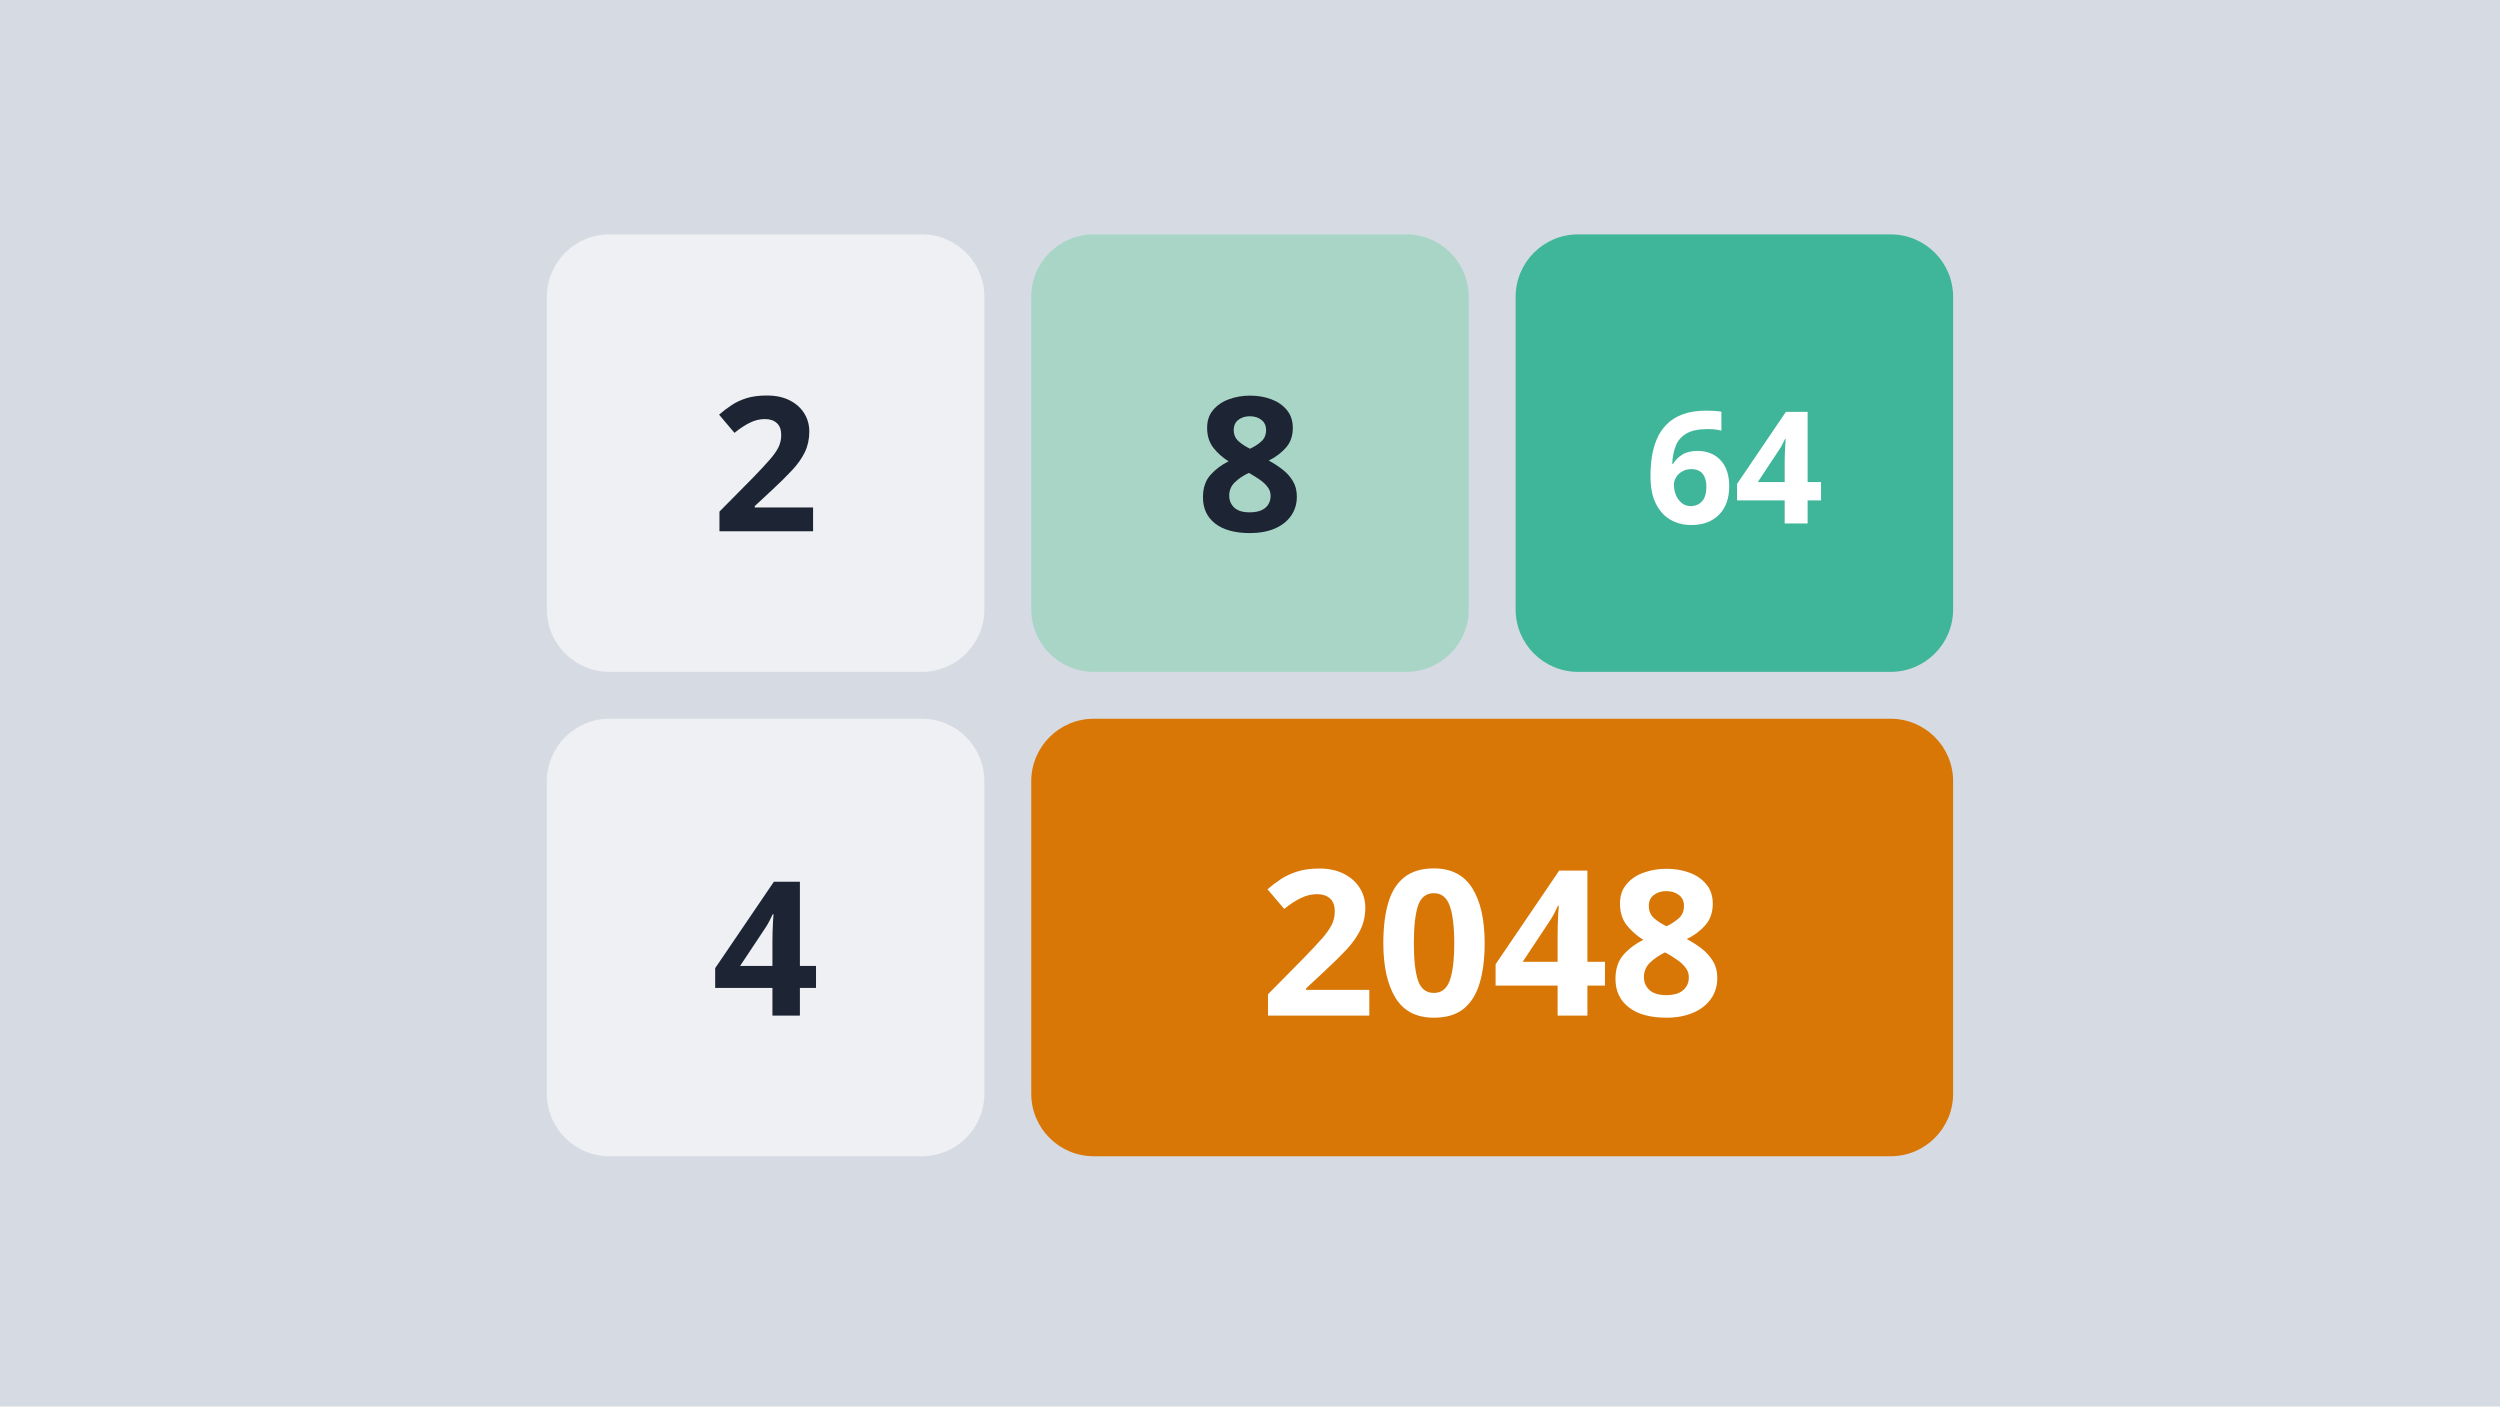
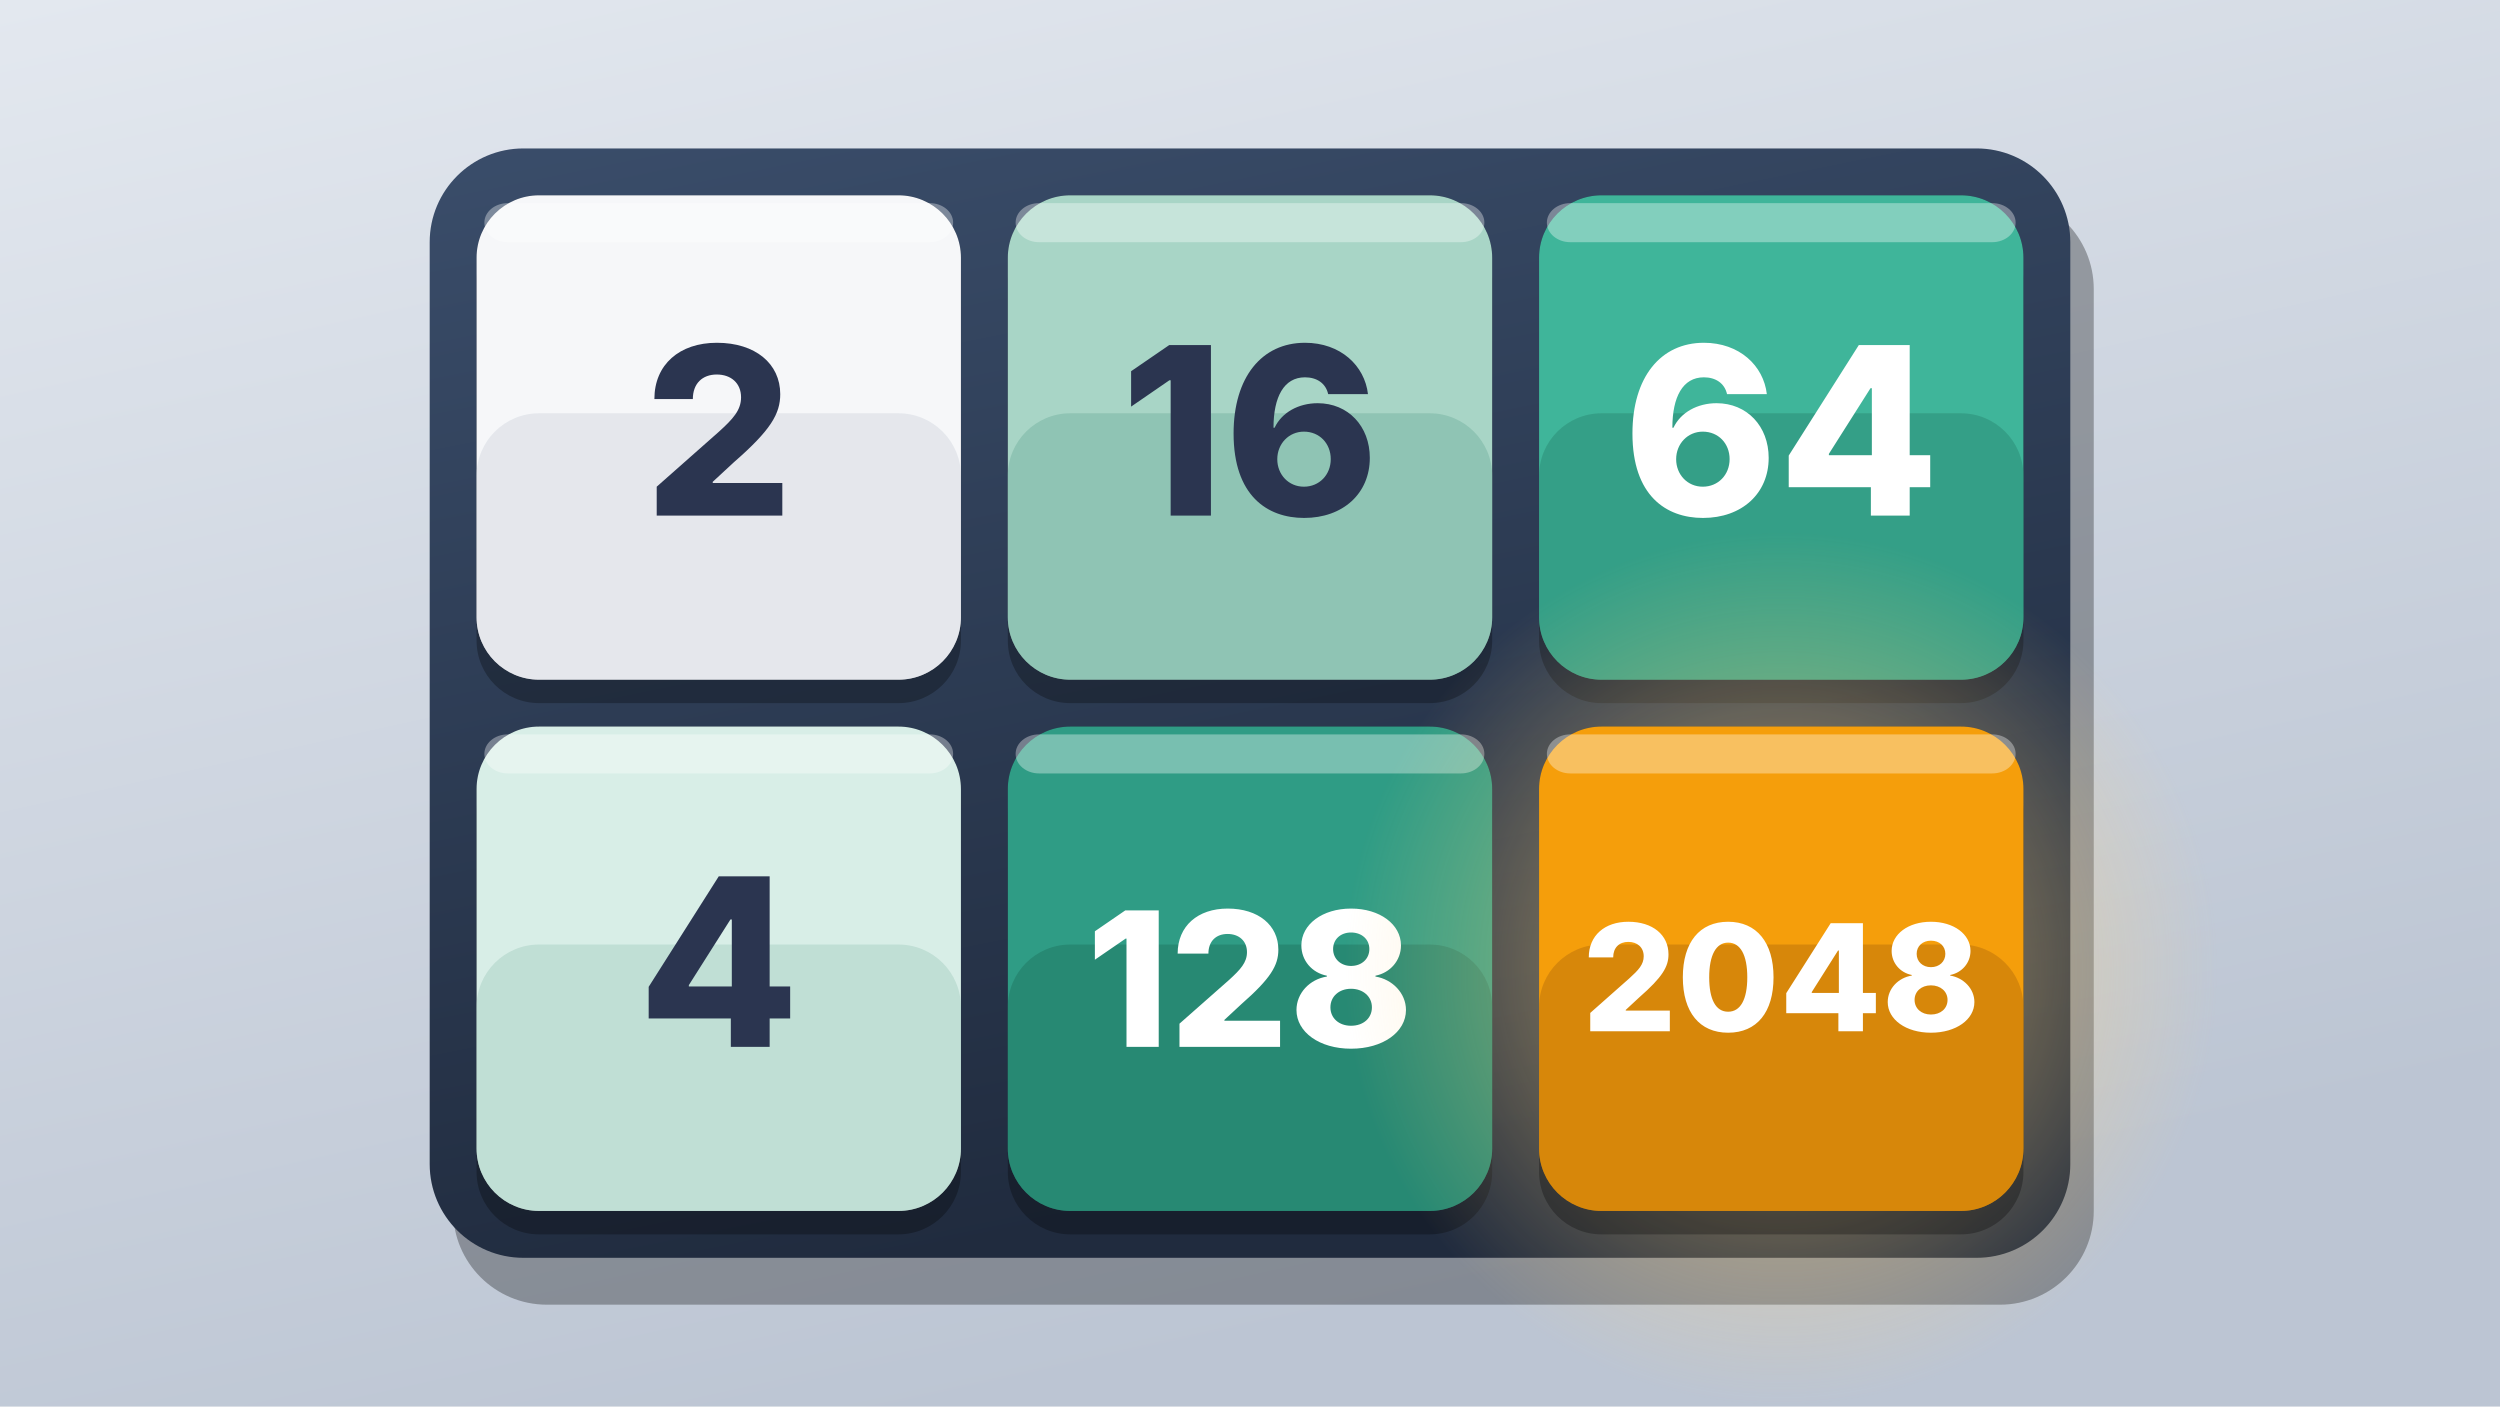
<svg xmlns="http://www.w3.org/2000/svg" width="320" height="180" viewBox="0 0 320 180">
-   <rect width="320" height="180" fill="#d6dbe3" />
-   <g font-family="system-ui,sans-serif" font-weight="800" text-anchor="middle">
-     <rect x="70" y="30" width="56" height="56" rx="8" fill="#eef0f3" />
-     <text x="98" y="68" font-size="24" fill="#1d2433">2</text>
-     <rect x="132" y="30" width="56" height="56" rx="8" fill="#a8d5c6" />
-     <text x="160" y="68" font-size="24" fill="#1d2433">8</text>
-     <rect x="194" y="30" width="56" height="56" rx="8" fill="#3fb59a" />
-     <text x="222" y="67" font-size="20" fill="#fff">64</text>
-     <rect x="70" y="92" width="56" height="56" rx="8" fill="#eef0f3" />
-     <text x="98" y="130" font-size="24" fill="#1d2433">4</text>
-     <rect x="132" y="92" width="118" height="56" rx="8" fill="#d97706" />
-     <text x="191" y="130" font-size="26" fill="#fff">2048</text>
-   </g>
+   <rect width="320" height="180" fill="#bcc5d3" />
+   <defs>
+     <linearGradient id="t2048-bg" x1="0" y1="0" x2="0.4" y2="1">
+       <stop offset="0" stop-color="#e3e8ef" />
+       <stop offset="1" stop-color="#bcc5d3" />
+     </linearGradient>
+     <linearGradient id="t2048-tray" x1="0" y1="0" x2="0.3" y2="1">
+       <stop offset="0" stop-color="#3a4d6a" />
+       <stop offset="1" stop-color="#202b3e" />
+     </linearGradient>
+     <radialGradient id="t2048-glow" cx="0.5" cy="0.5" r="0.5" fx="0.5" fy="0.5">
+       <stop offset="0" stop-color="#ffd27a" stop-opacity="0.7" />
+       <stop offset="1" stop-color="#ffd27a" stop-opacity="0" />
+     </radialGradient>
+   </defs>
+   <rect x="0" y="0" width="320" height="180" fill="url(#t2048-bg)" />
+   <rect x="58" y="25" width="210" height="142" rx="12" fill="rgba(0,0,0,0.3)" />
+   <rect x="55" y="19" width="210" height="142" rx="12" fill="url(#t2048-tray)" />
+   <rect x="61" y="25" width="62" height="62" rx="8" fill="rgba(0,0,0,0.28)" />
+   <rect x="129" y="25" width="62" height="62" rx="8" fill="rgba(0,0,0,0.28)" />
+   <rect x="197" y="25" width="62" height="62" rx="8" fill="rgba(0,0,0,0.28)" />
+   <rect x="61" y="93" width="62" height="62" rx="8" fill="rgba(0,0,0,0.28)" />
+   <rect x="129" y="93" width="62" height="62" rx="8" fill="rgba(0,0,0,0.28)" />
+   <rect x="197" y="93" width="62" height="62" rx="8" fill="rgba(0,0,0,0.28)" />
+   <rect x="61" y="25" width="62" height="62" rx="8" fill="rgba(0,0,0,0.28)" transform="translate(0 3)" />
+   <rect x="61" y="25" width="62" height="62" rx="8" fill="#f6f7f9" />
+   <rect x="61" y="52.9" width="62" height="34.1" rx="8" fill="#d3d8e0" opacity="0.5" />
+   <rect x="62" y="26" width="60" height="5" rx="3" fill="#fff" fill-opacity="0.35" />
+   <text x="92" y="66" font-size="30" font-weight="800" text-anchor="middle" fill="#2b3550" font-family="system-ui,-apple-system,sans-serif">2</text>
+   <rect x="129" y="25" width="62" height="62" rx="8" fill="rgba(0,0,0,0.28)" transform="translate(0 3)" />
+   <rect x="129" y="25" width="62" height="62" rx="8" fill="#a8d5c6" />
+   <rect x="129" y="52.9" width="62" height="34.1" rx="8" fill="#76b3a1" opacity="0.5" />
+   <rect x="130" y="26" width="60" height="5" rx="3" fill="#fff" fill-opacity="0.35" />
+   <text x="160" y="66" font-size="30" font-weight="800" text-anchor="middle" fill="#2b3550" font-family="system-ui,-apple-system,sans-serif">16</text>
+   <rect x="197" y="25" width="62" height="62" rx="8" fill="rgba(0,0,0,0.28)" transform="translate(0 3)" />
+   <rect x="197" y="25" width="62" height="62" rx="8" fill="#3fb59a" />
+   <rect x="197" y="52.9" width="62" height="34.1" rx="8" fill="#2a8a73" opacity="0.5" />
+   <rect x="198" y="26" width="60" height="5" rx="3" fill="#fff" fill-opacity="0.35" />
+   <text x="228" y="66" font-size="30" font-weight="800" text-anchor="middle" fill="#fff" font-family="system-ui,-apple-system,sans-serif">64</text>
+   <rect x="61" y="93" width="62" height="62" rx="8" fill="rgba(0,0,0,0.28)" transform="translate(0 3)" />
+   <rect x="61" y="93" width="62" height="62" rx="8" fill="#d8eee7" />
+   <rect x="61" y="120.9" width="62" height="34.1" rx="8" fill="#a8cfc3" opacity="0.5" />
+   <rect x="62" y="94" width="60" height="5" rx="3" fill="#fff" fill-opacity="0.35" />
+   <text x="92" y="134" font-size="30" font-weight="800" text-anchor="middle" fill="#2b3550" font-family="system-ui,-apple-system,sans-serif">4</text>
+   <rect x="129" y="93" width="62" height="62" rx="8" fill="rgba(0,0,0,0.28)" transform="translate(0 3)" />
+   <rect x="129" y="93" width="62" height="62" rx="8" fill="#2f9c85" />
+   <rect x="129" y="120.9" width="62" height="34.1" rx="8" fill="#1f7561" opacity="0.5" />
+   <rect x="130" y="94" width="60" height="5" rx="3" fill="#fff" fill-opacity="0.35" />
+   <text x="160" y="134" font-size="24" font-weight="800" text-anchor="middle" fill="#fff" font-family="system-ui,-apple-system,sans-serif">128</text>
+   <circle cx="228" cy="124" r="56" fill="url(#t2048-glow)" />
+   <rect x="197" y="93" width="62" height="62" rx="8" fill="rgba(0,0,0,0.28)" transform="translate(0 3)" />
+   <rect x="197" y="93" width="62" height="62" rx="8" fill="#f59e0b" />
+   <rect x="197" y="120.9" width="62" height="34.1" rx="8" fill="#b9700a" opacity="0.5" />
+   <rect x="198" y="94" width="60" height="5" rx="3" fill="#fff" fill-opacity="0.35" />
+   <text x="228" y="132" font-size="19" font-weight="800" text-anchor="middle" fill="#fff" font-family="system-ui,-apple-system,sans-serif">2048</text>
</svg>
